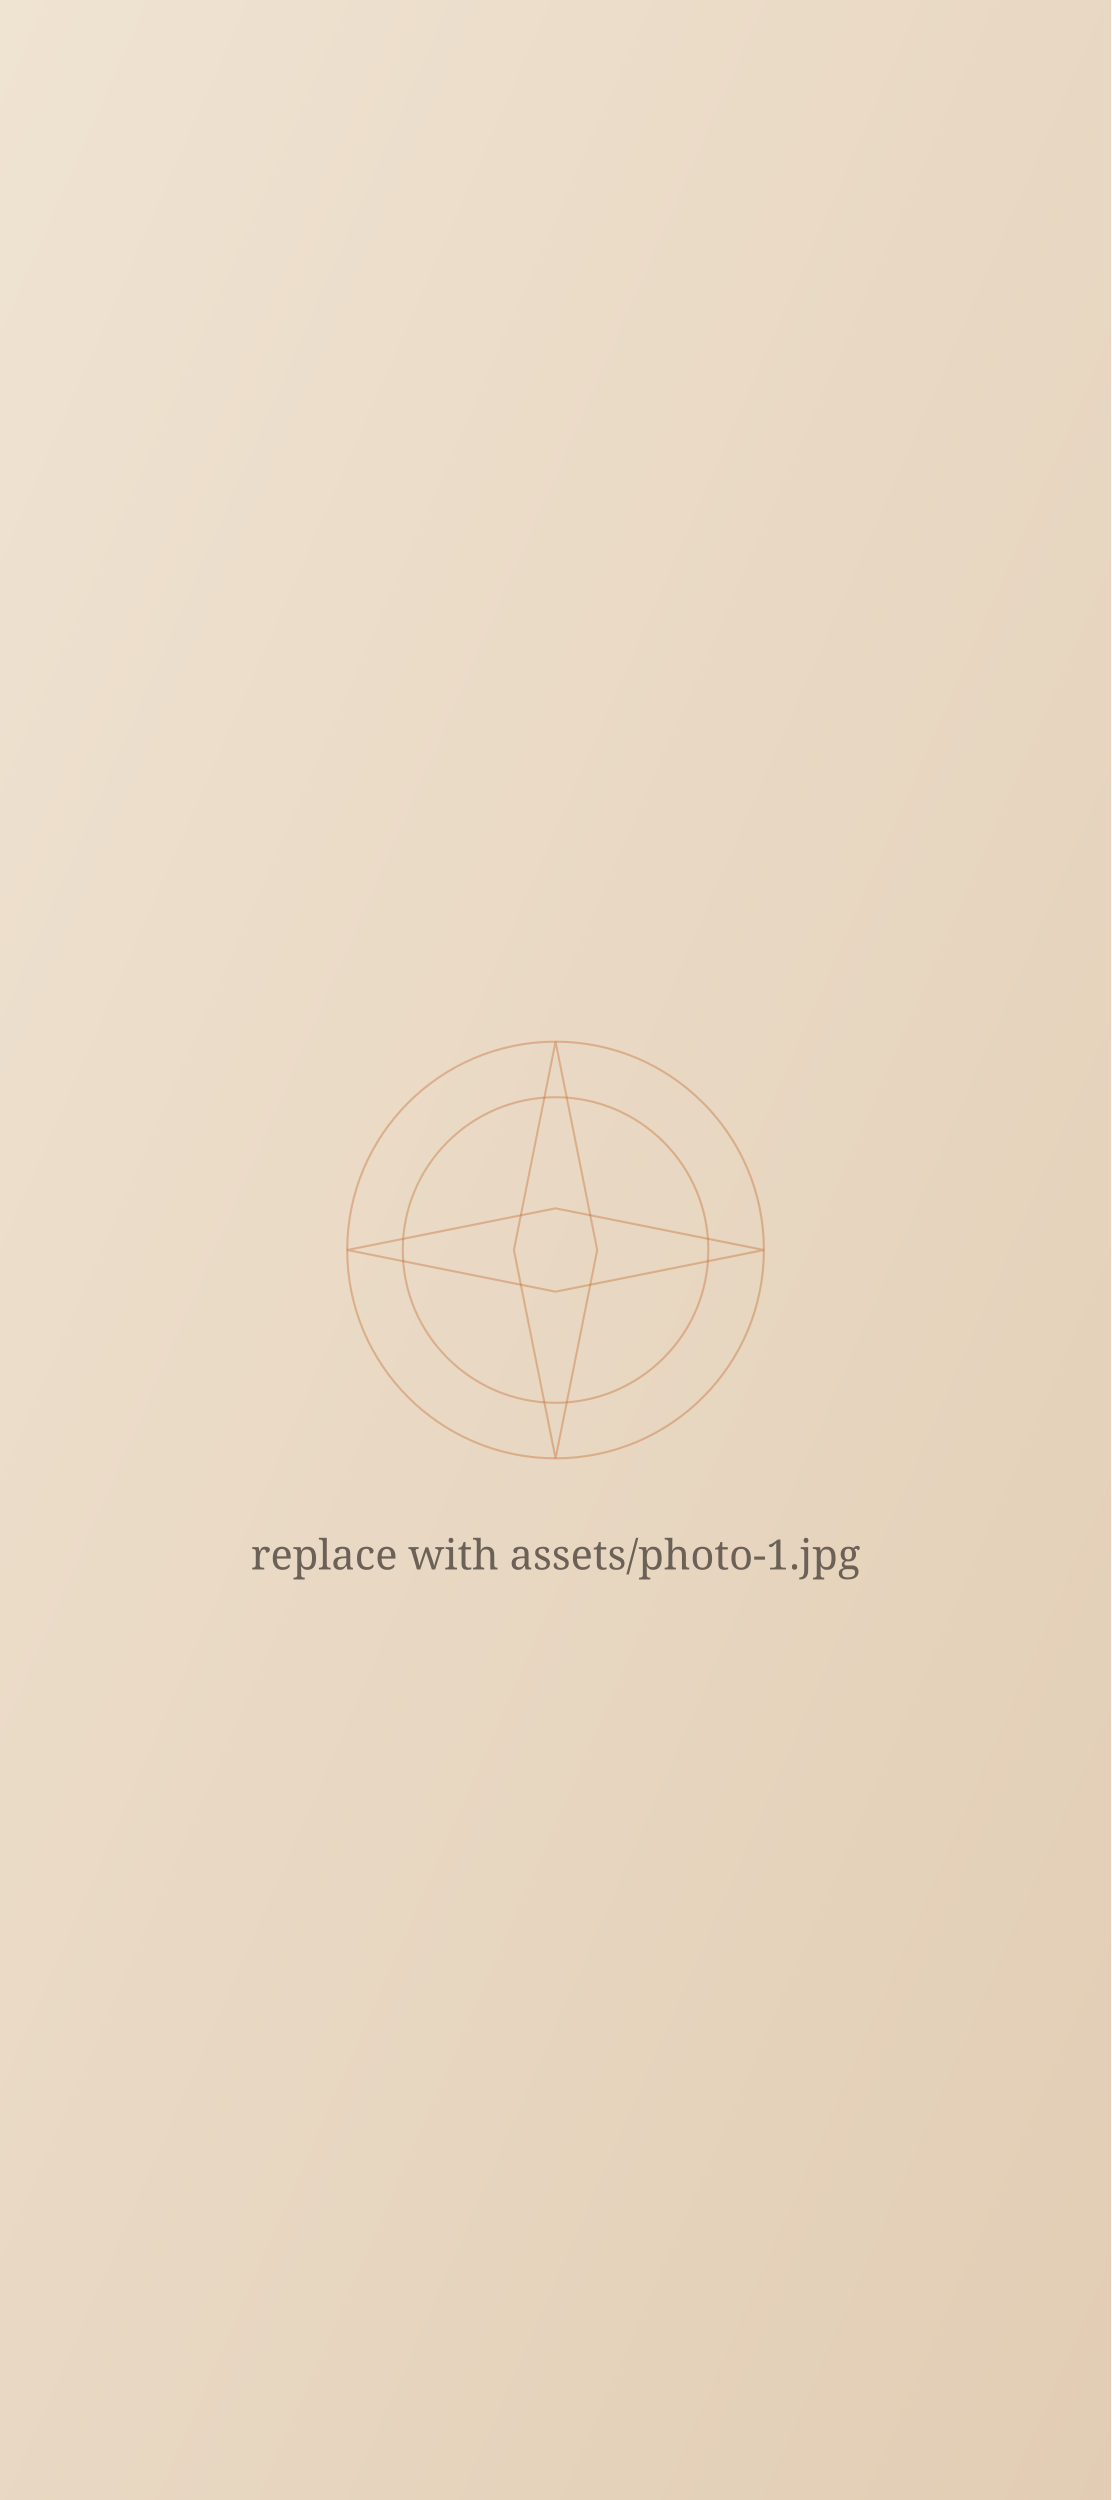
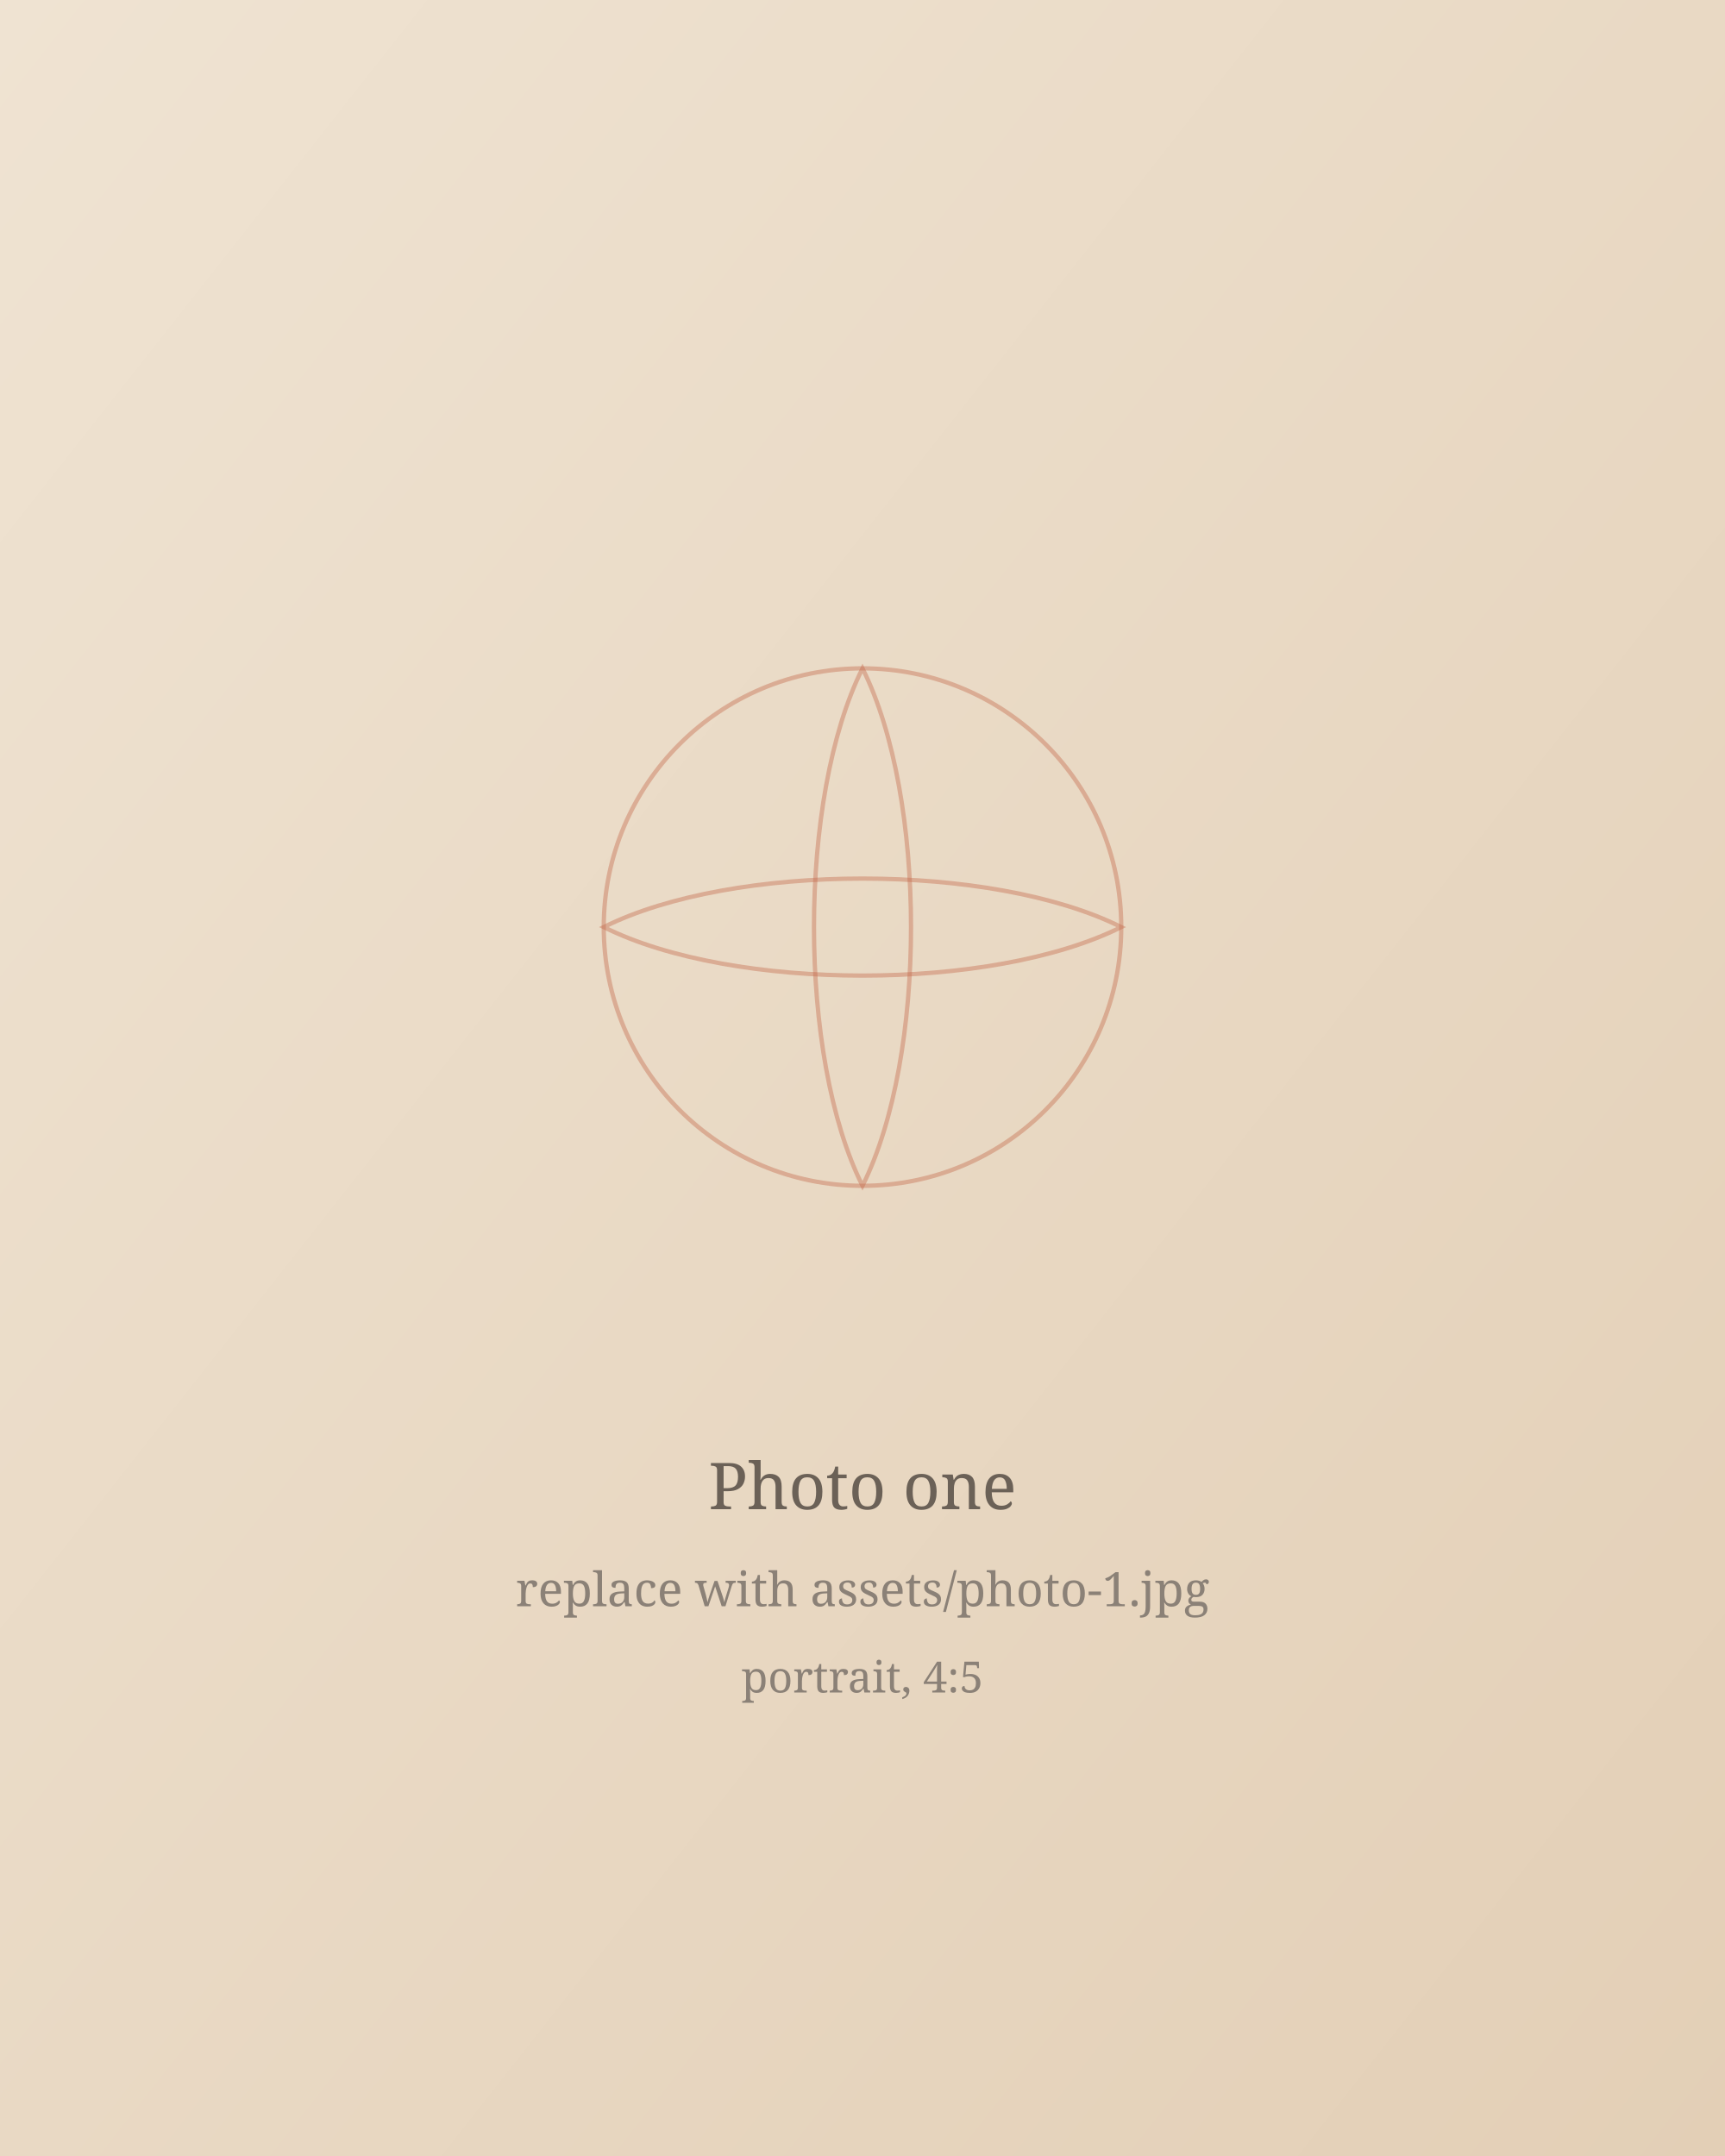
- <svg xmlns="http://www.w3.org/2000/svg" viewBox="0 0 800 1800" width="800" height="1800">
+ <svg xmlns="http://www.w3.org/2000/svg" viewBox="0 0 800 1000" width="800" height="1000">
  <defs>
-     <linearGradient id="g" x1="0" y1="0" x2="1" y2="1">
+     <linearGradient id="g1" x1="0" y1="0" x2="1" y2="1">
      <stop offset="0" stop-color="#EFE3D2" />
-       <stop offset="1" stop-color="#E2CDB4" />
+       <stop offset="1" stop-color="#E3CFB6" />
    </linearGradient>
  </defs>
-   <rect width="800" height="1800" fill="url(#g)" />
-   <g fill="none" stroke="#C05E22" stroke-opacity=".35" stroke-width="1.5">
-     <circle cx="400" cy="900" r="150" />
-     <circle cx="400" cy="900" r="110" />
-     <path d="M400 750 L430 900 L400 1050 L370 900 Z" />
-     <path d="M250 900 L400 870 L550 900 L400 930 Z" />
+   <rect width="800" height="1000" fill="url(#g1)" />
+   <g fill="none" stroke="#C4674A" stroke-opacity=".4" stroke-width="2" stroke-linecap="round">
+     <circle cx="400" cy="430" r="120" />
+     <path d="M400 310 C430 370 430 490 400 550 C370 490 370 370 400 310 Z" />
+     <path d="M280 430 C340 400 460 400 520 430 C460 460 340 460 280 430 Z" />
  </g>
-   <text x="400" y="1130" text-anchor="middle" font-family="Georgia, serif" font-size="30" fill="#6B6157">replace with assets/photo-1.jpg</text>
+   <text x="400" y="700" text-anchor="middle" font-family="Georgia, serif" font-size="30" fill="#6B6157">Photo one</text>
+   <text x="400" y="745" text-anchor="middle" font-family="Georgia, serif" font-size="22" fill="#8B8177">replace with assets/photo-1.jpg</text>
+   <text x="400" y="785" text-anchor="middle" font-family="Georgia, serif" font-size="20" fill="#8B8177">portrait, 4:5</text>
</svg>
